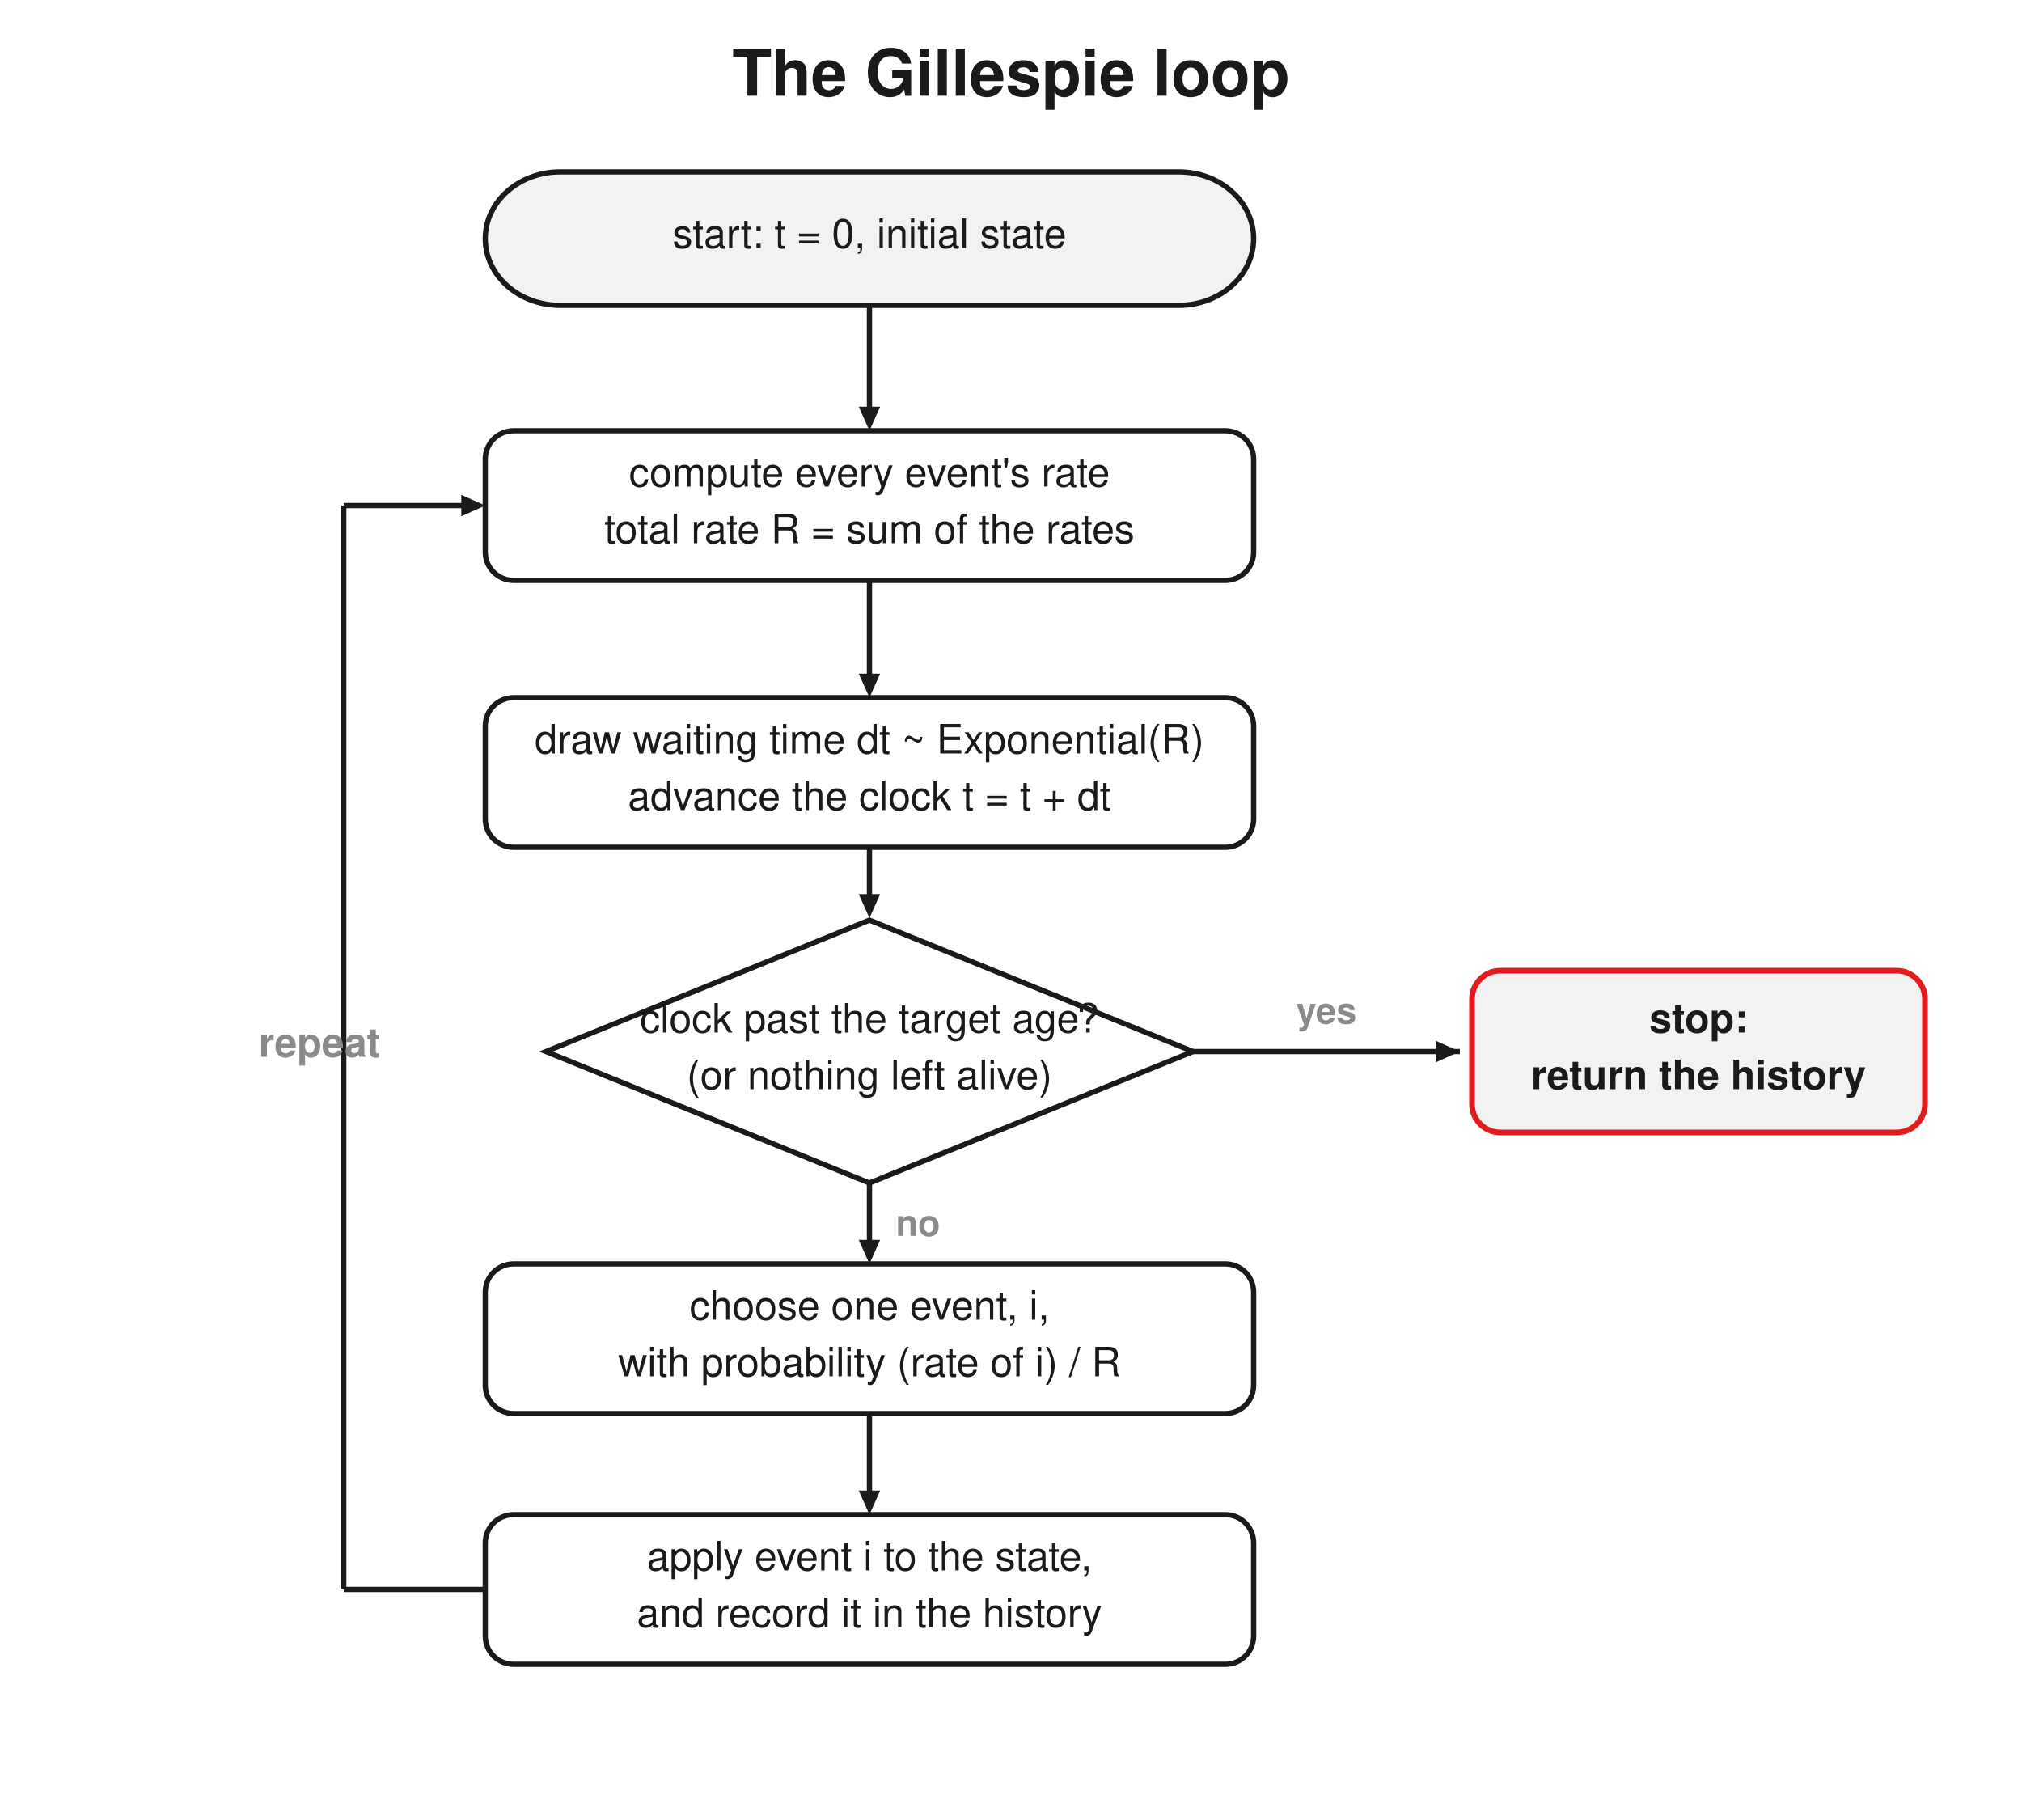
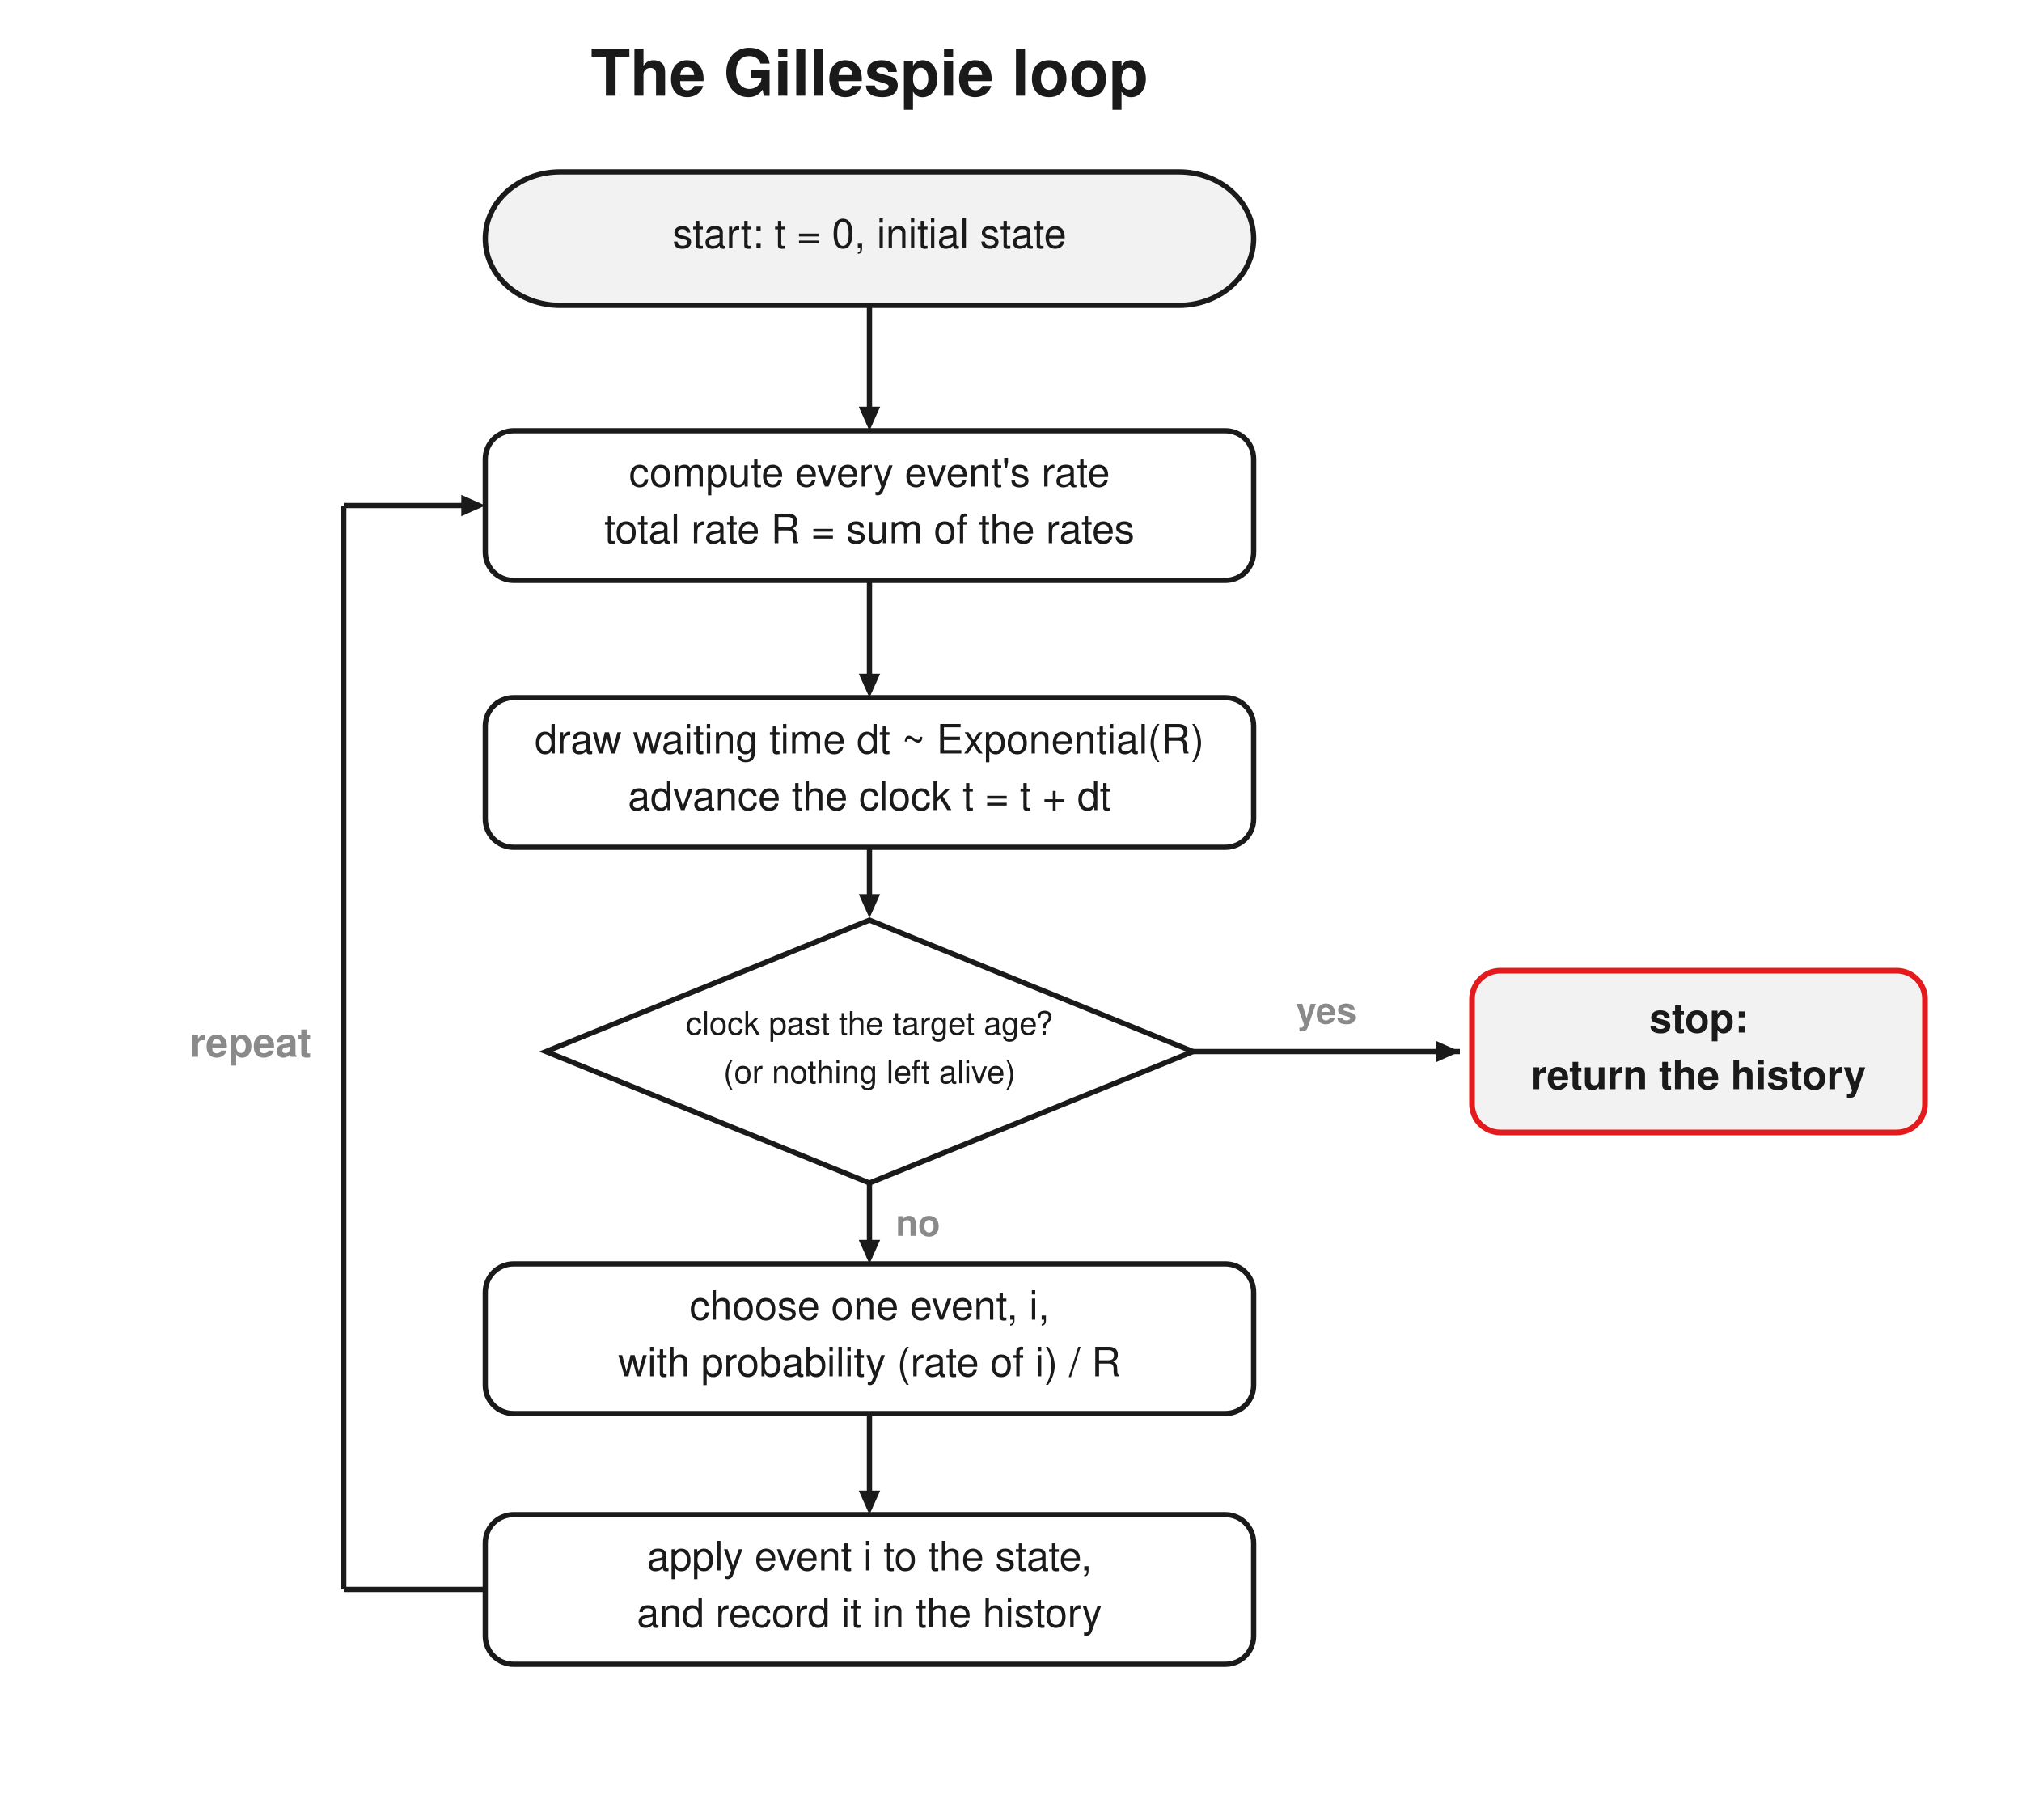
<svg xmlns="http://www.w3.org/2000/svg" width="1000" height="900" viewBox="0 0 1000 900">
  <defs>
</defs>
  <rect x="0" y="0" width="1000" height="900" fill="white" />
-   <text x="500.0" y="40" font-size="32" font-family="Helvetica" text-anchor="middle" dominant-baseline="central" fill="#1a1a1a" font-weight="bold">The Gillespie loop</text>
+   <text x="430" y="40" font-size="32" font-family="Helvetica" text-anchor="middle" dominant-baseline="central" fill="#1a1a1a" font-weight="bold">The Gillespie loop</text>
  <rect x="240.0" y="85.0" width="380" height="66" rx="37" ry="37" fill="#f2f2f2" stroke="#1a1a1a" stroke-width="2.6" />
  <text x="430" y="118.0" font-size="20" font-family="Helvetica" text-anchor="middle" dominant-baseline="central" fill="#1a1a1a" font-weight="normal">start:  t = 0,  initial state</text>
  <path d="M430,151 L430,210.0" stroke="#1a1a1a" stroke-width="2.6" />
  <path d="M430,213.0 L424.699,201.13 L435.301,201.13 Z" fill="#1a1a1a" />
  <rect x="240.0" y="213.0" width="380" height="74" rx="14" ry="14" fill="white" stroke="#1a1a1a" stroke-width="2.6" />
  <text x="430" y="236.0" font-size="20" font-family="Helvetica" text-anchor="middle" dominant-baseline="central" fill="#1a1a1a" font-weight="normal">compute every event's rate</text>
  <text x="430" y="264.0" font-size="20" font-family="Helvetica" text-anchor="middle" dominant-baseline="central" fill="#1a1a1a" font-weight="normal">total rate  R = sum of the rates</text>
  <path d="M430,287.0 L430,342.0" stroke="#1a1a1a" stroke-width="2.6" />
  <path d="M430,345.0 L424.699,333.13 L435.301,333.13 Z" fill="#1a1a1a" />
  <rect x="240.0" y="345.0" width="380" height="74" rx="14" ry="14" fill="white" stroke="#1a1a1a" stroke-width="2.6" />
  <text x="430" y="368.0" font-size="20" font-family="Helvetica" text-anchor="middle" dominant-baseline="central" fill="#1a1a1a" font-weight="normal">draw waiting time  dt ~ Exponential(R)</text>
  <text x="430" y="396.0" font-size="20" font-family="Helvetica" text-anchor="middle" dominant-baseline="central" fill="#1a1a1a" font-weight="normal">advance the clock  t = t + dt</text>
  <path d="M430,419.0 L430,451" stroke="#1a1a1a" stroke-width="2.6" />
  <path d="M430,454 L424.699,442.13 L435.301,442.13 Z" fill="#1a1a1a" />
  <path d="M430,455.0 L590.0,520 L430,585.0 L270.0,520 Z" fill="white" stroke="#1a1a1a" stroke-width="2.6" />
-   <text x="430" y="506.0" font-size="20" font-family="Helvetica" text-anchor="middle" dominant-baseline="central" fill="#1a1a1a" font-weight="normal">clock past the target age?</text>
-   <text x="430" y="534.0" font-size="20" font-family="Helvetica" text-anchor="middle" dominant-baseline="central" fill="#1a1a1a" font-weight="normal">(or nothing left alive)</text>
+   <text x="430" y="508.0" font-size="16" font-family="Helvetica" text-anchor="middle" dominant-baseline="central" fill="#1a1a1a" font-weight="normal">clock past the target age?</text>
+   <text x="430" y="532.0" font-size="16" font-family="Helvetica" text-anchor="middle" dominant-baseline="central" fill="#1a1a1a" font-weight="normal">(or nothing left alive)</text>
  <path d="M590.0,520 L722.0,520" stroke="#1a1a1a" stroke-width="2.6" />
  <path d="M722.0,520 L710.13,525.301 L710.13,514.699 Z" fill="#1a1a1a" />
  <text x="656.0" y="502" font-size="18" font-family="Helvetica" text-anchor="middle" dominant-baseline="central" fill="#8a8a8a" font-weight="bold">yes</text>
  <rect x="728.0" y="480" width="224" height="80" rx="14" ry="14" fill="#f2f2f2" stroke="#E41A1C" stroke-width="2.8" />
  <text x="840.0" y="506.0" font-size="20" font-family="Helvetica" text-anchor="middle" dominant-baseline="central" fill="#1a1a1a" font-weight="bold">stop:</text>
  <text x="840.0" y="534.0" font-size="20" font-family="Helvetica" text-anchor="middle" dominant-baseline="central" fill="#1a1a1a" font-weight="bold">return the history</text>
  <path d="M430,585.0 L430,622.0" stroke="#1a1a1a" stroke-width="2.6" />
  <path d="M430,625.0 L424.699,613.13 L435.301,613.13 Z" fill="#1a1a1a" />
  <text x="454" y="607.0" font-size="18" font-family="Helvetica" text-anchor="middle" dominant-baseline="central" fill="#8a8a8a" font-weight="bold">no</text>
  <rect x="240.0" y="625.0" width="380" height="74" rx="14" ry="14" fill="white" stroke="#1a1a1a" stroke-width="2.6" />
  <text x="430" y="648.0" font-size="20" font-family="Helvetica" text-anchor="middle" dominant-baseline="central" fill="#1a1a1a" font-weight="normal">choose one event, i,</text>
  <text x="430" y="676.0" font-size="20" font-family="Helvetica" text-anchor="middle" dominant-baseline="central" fill="#1a1a1a" font-weight="normal">with probability  (rate of i) / R</text>
  <path d="M430,699.0 L430,746.0" stroke="#1a1a1a" stroke-width="2.6" />
  <path d="M430,749.0 L424.699,737.13 L435.301,737.13 Z" fill="#1a1a1a" />
  <rect x="240.0" y="749.0" width="380" height="74" rx="14" ry="14" fill="white" stroke="#1a1a1a" stroke-width="2.6" />
  <text x="430" y="772.0" font-size="20" font-family="Helvetica" text-anchor="middle" dominant-baseline="central" fill="#1a1a1a" font-weight="normal">apply event i to the state,</text>
  <text x="430" y="800.0" font-size="20" font-family="Helvetica" text-anchor="middle" dominant-baseline="central" fill="#1a1a1a" font-weight="normal">and record it in the history</text>
  <path d="M240.0,786 L170.0,786" stroke="#1a1a1a" stroke-width="2.6" />
  <path d="M170.0,786 L170.0,250" stroke="#1a1a1a" stroke-width="2.6" />
  <path d="M170.0,250 L237.0,250" stroke="#1a1a1a" stroke-width="2.6" />
  <path d="M240.0,250 L228.13,255.301 L228.13,244.699 Z" fill="#1a1a1a" />
-   <text x="158.0" y="518.0" font-size="20" font-family="Helvetica" text-anchor="middle" dominant-baseline="central" fill="#8a8a8a" font-weight="bold">repeat</text>
+   <text x="154.0" y="518.0" font-size="20" font-family="Helvetica" text-anchor="end" dominant-baseline="central" fill="#8a8a8a" font-weight="bold">repeat</text>
</svg>
